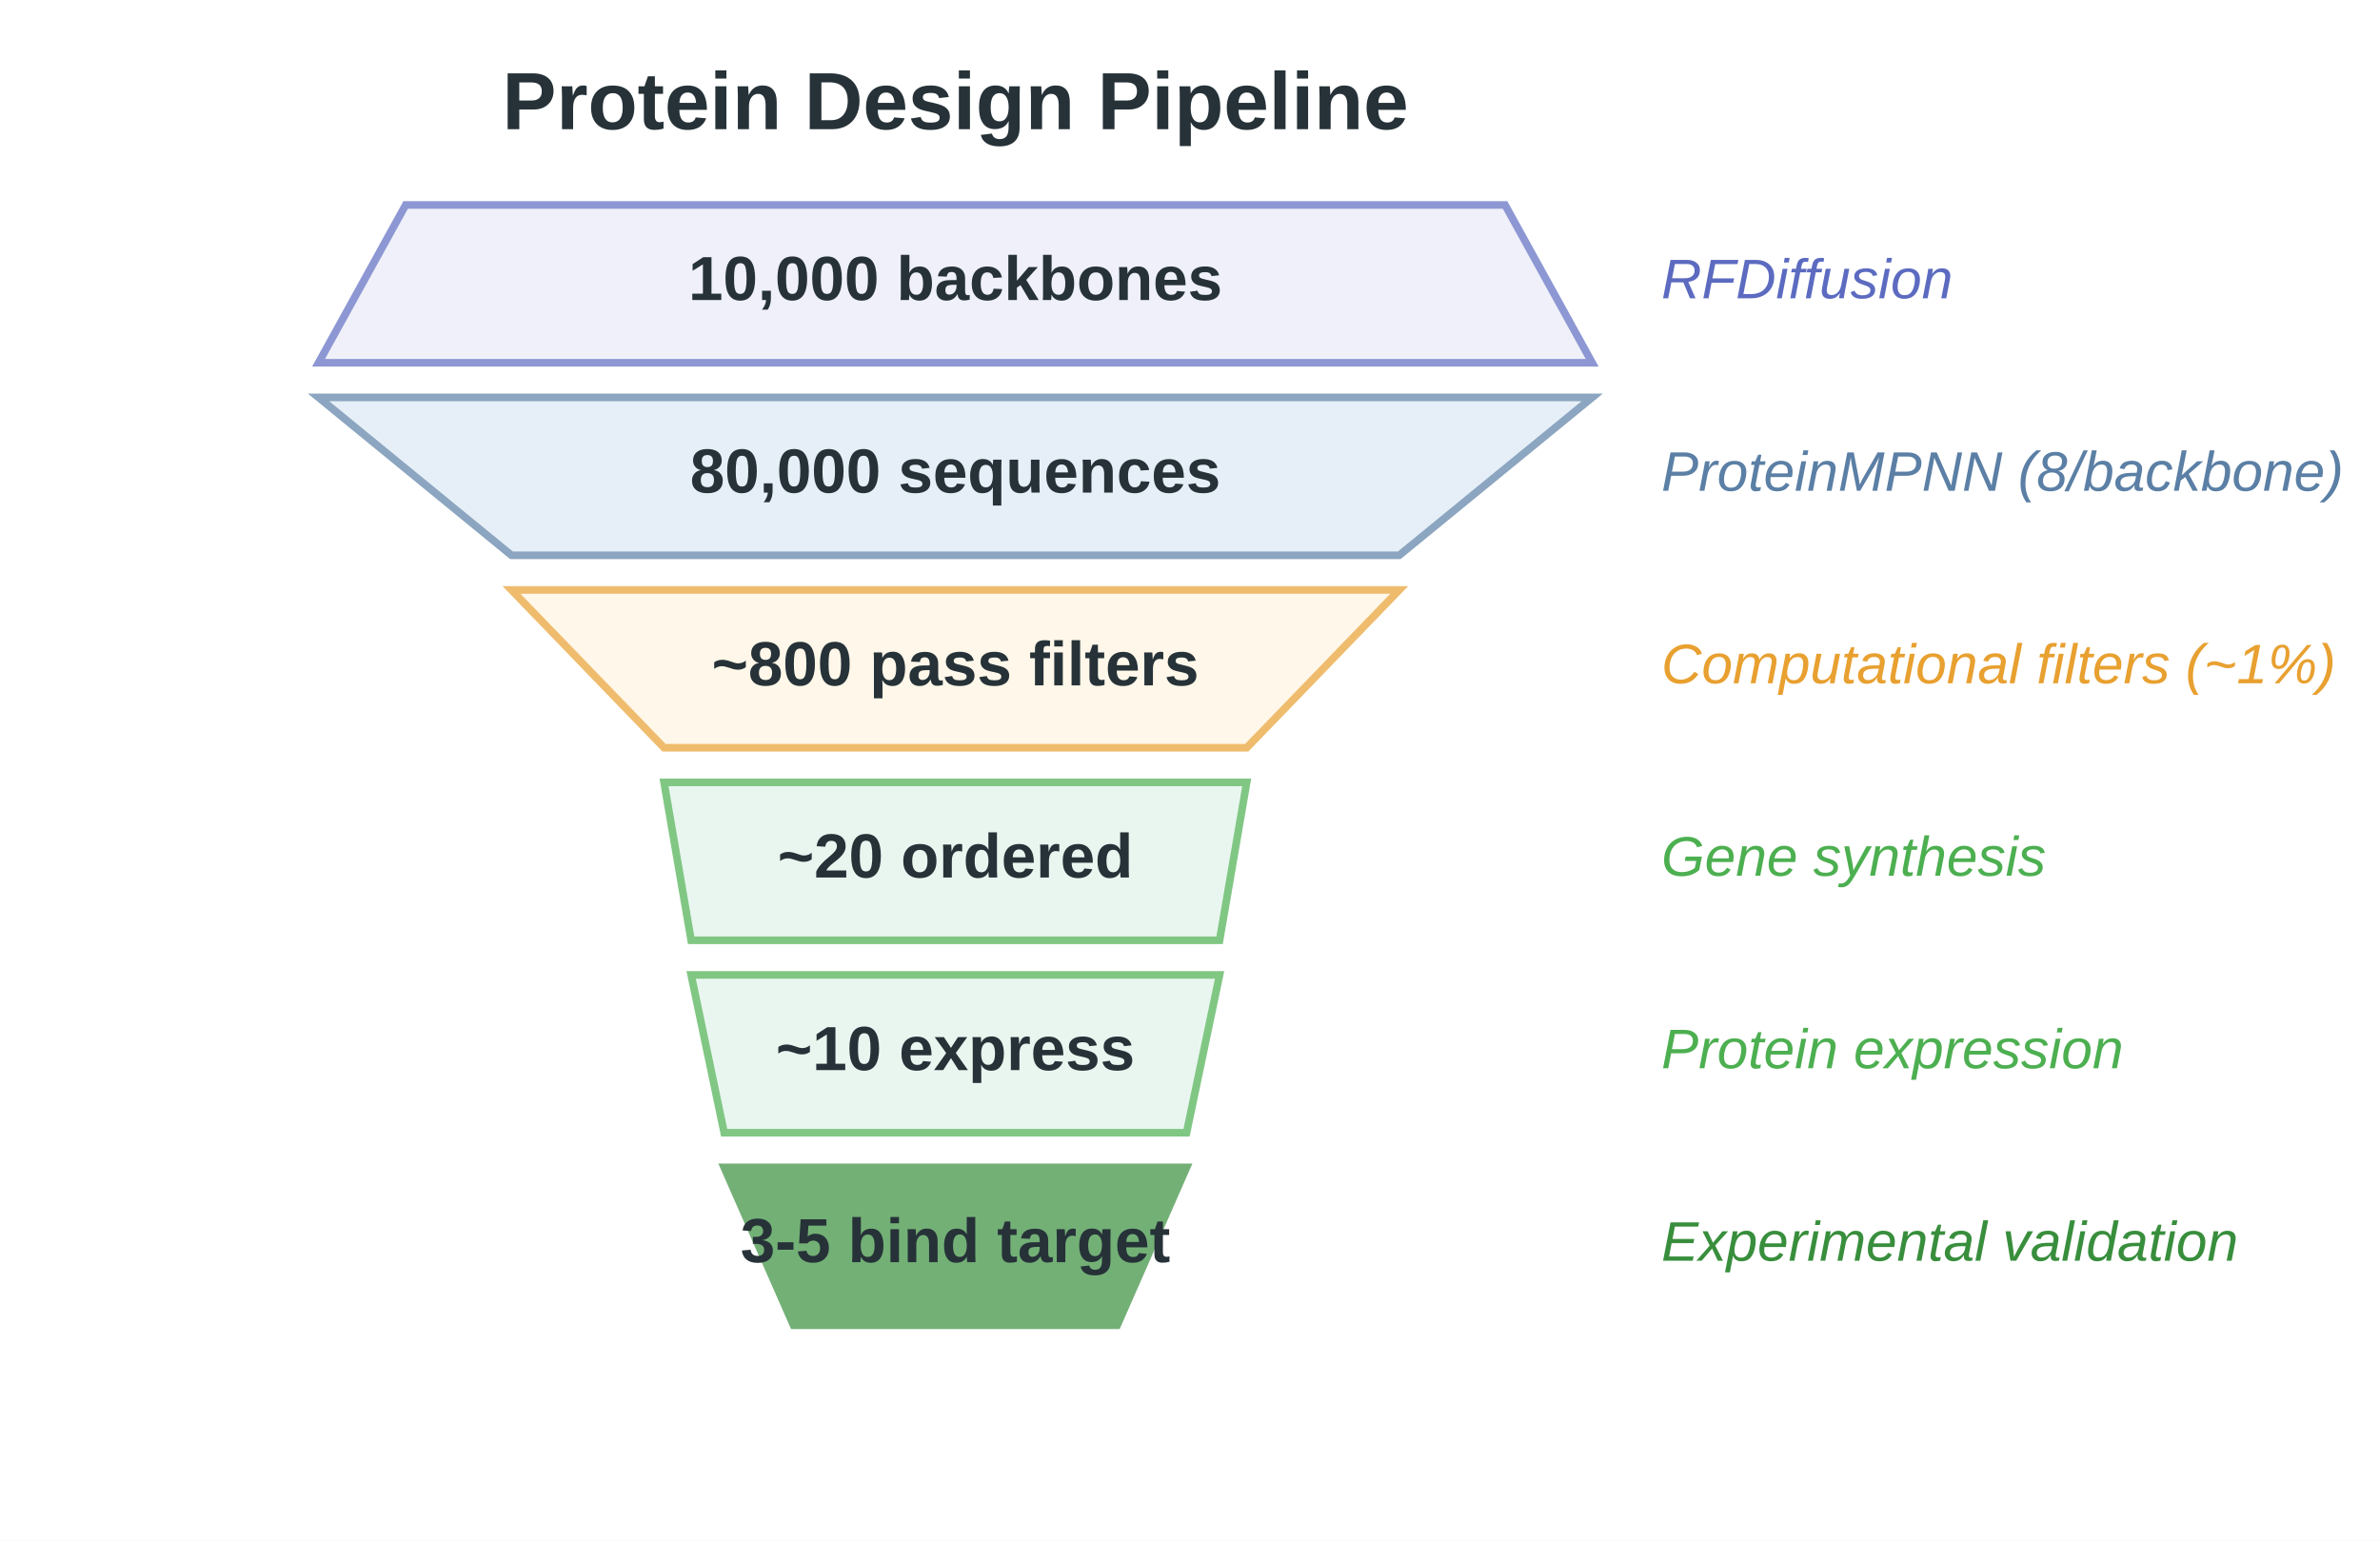
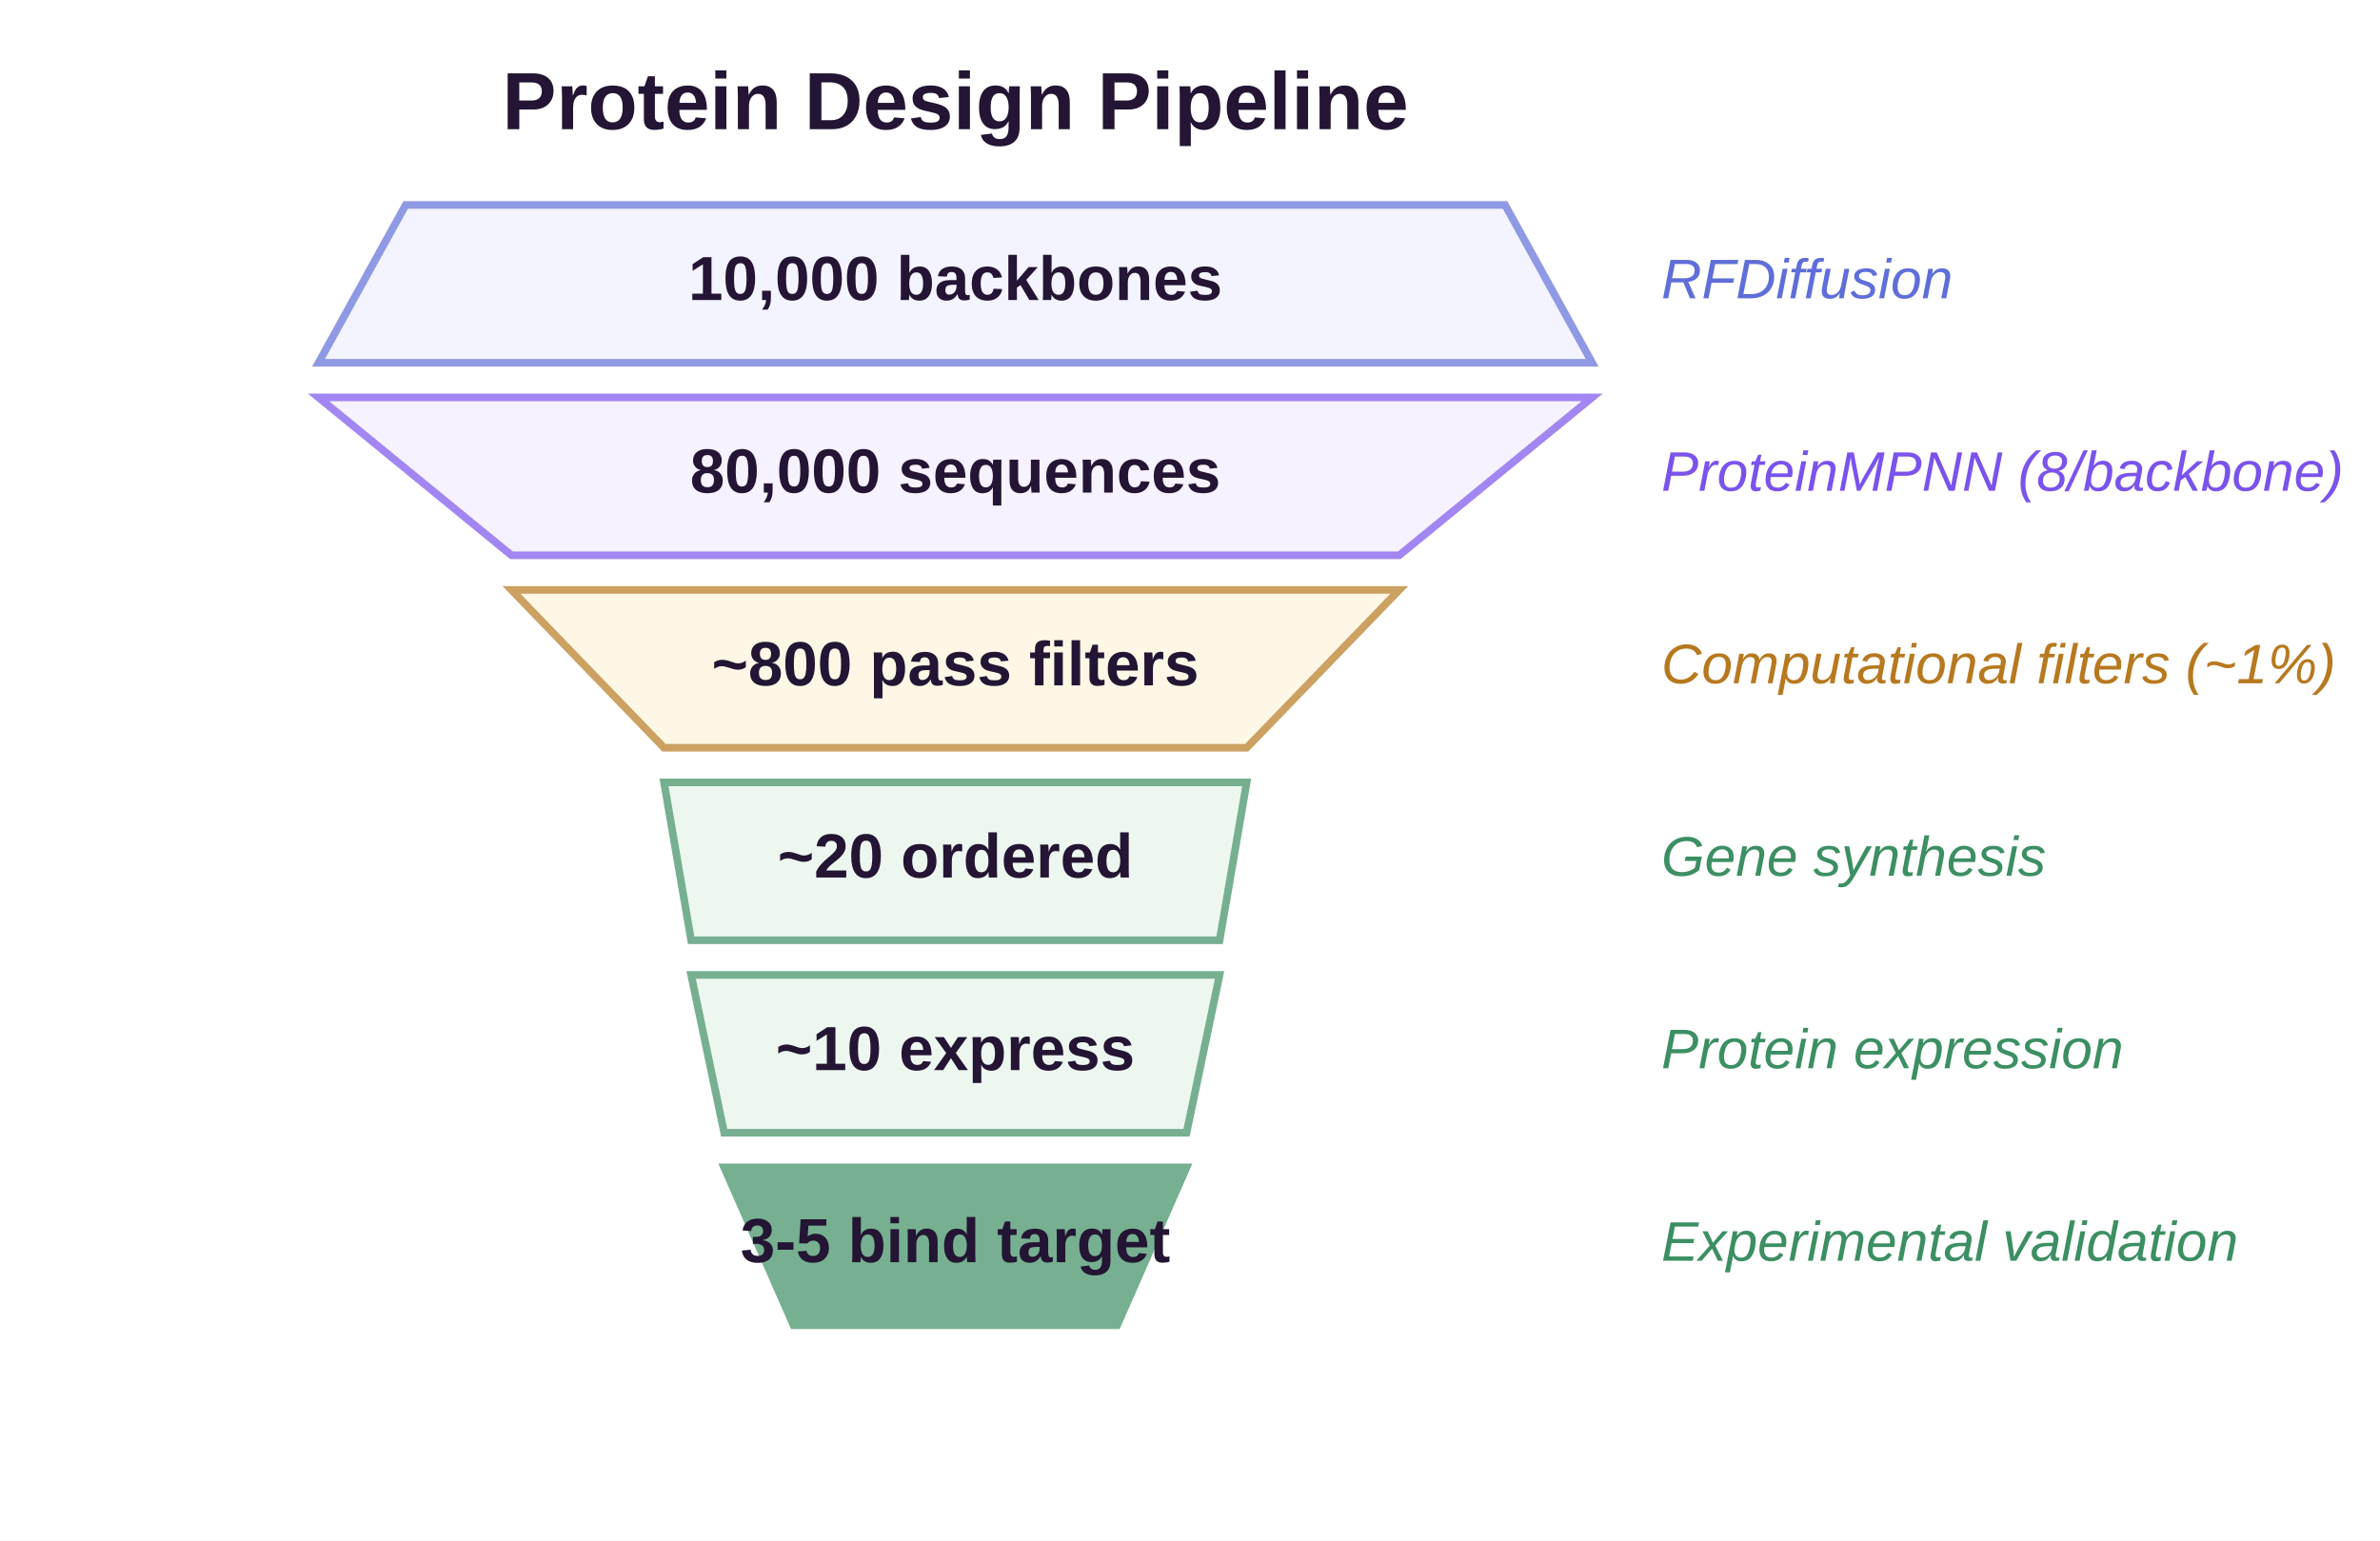
<svg xmlns="http://www.w3.org/2000/svg" width="469.249pt" height="303.84pt" viewBox="0 0 469.249 303.84" version="1.1">
  <defs>
    <style type="text/css">*{stroke-linejoin: round; stroke-linecap: butt}</style>
  </defs>
  <g id="figure_1">
    <g id="patch_1">
      <path d="M 0 303.84  L 469.249 303.84  L 469.249 0  L 0 0  z " style="fill: #ffffff" />
    </g>
    <g id="axes_1">
      <g id="patch_2">
-         <path d="M 79.983 40.414  L 296.743 40.414  L 313.921 71.541  L 62.804 71.541  z " clip-path="url(#p3f1700f020)" style="fill: #e8eaf6; opacity: 0.7; stroke: #5c6bc0; stroke-width: 1.5; stroke-linejoin: miter" />
+         <path d="M 79.983 40.414  L 296.743 40.414  L 313.921 71.541  L 62.804 71.541  z " clip-path="url(#p56841692a7)" style="fill: #eef0ff; opacity: 0.7; stroke: #5f6ed8; stroke-width: 1.5; stroke-linejoin: miter" />
      </g>
      <g id="patch_3">
-         <path d="M 62.804 78.374  L 313.921 78.374  L 275.885 109.5  L 100.84 109.5  z " clip-path="url(#p3f1700f020)" style="fill: #dce8f4; opacity: 0.7; stroke: #5b7fa5; stroke-width: 1.5; stroke-linejoin: miter" />
+         <path d="M 62.804 78.374  L 313.921 78.374  L 275.885 109.5  L 100.84 109.5  z " clip-path="url(#p56841692a7)" style="fill: #f2edff; opacity: 0.7; stroke: #7a53ec; stroke-width: 1.5; stroke-linejoin: miter" />
      </g>
      <g id="patch_4">
-         <path d="M 100.84 116.333  L 275.885 116.333  L 245.802 147.46  L 130.924 147.46  z " clip-path="url(#p3f1700f020)" style="fill: #fff3e0; opacity: 0.7; stroke: #e8a030; stroke-width: 1.5; stroke-linejoin: miter" />
+         <path d="M 100.84 116.333  L 275.885 116.333  L 245.802 147.46  L 130.924 147.46  z " clip-path="url(#p56841692a7)" style="fill: #fff4dc; opacity: 0.7; stroke: #b7791f; stroke-width: 1.5; stroke-linejoin: miter" />
      </g>
      <g id="patch_5">
-         <path d="M 130.924 154.292  L 245.802 154.292  L 240.46 185.419  L 136.266 185.419  z " clip-path="url(#p3f1700f020)" style="fill: #e0f2e9; opacity: 0.7; stroke: #4caf50; stroke-width: 1.5; stroke-linejoin: miter" />
+         <path d="M 130.924 154.292  L 245.802 154.292  L 240.46 185.419  L 136.266 185.419  z " clip-path="url(#p56841692a7)" style="fill: #e5f3ea; opacity: 0.7; stroke: #3c8f63; stroke-width: 1.5; stroke-linejoin: miter" />
      </g>
      <g id="patch_6">
-         <path d="M 136.266 192.252  L 240.46 192.252  L 233.946 223.378  L 142.78 223.378  z " clip-path="url(#p3f1700f020)" style="fill: #e0f2e9; opacity: 0.7; stroke: #4caf50; stroke-width: 1.5; stroke-linejoin: miter" />
+         <path d="M 136.266 192.252  L 240.46 192.252  L 233.946 223.378  L 142.78 223.378  z " clip-path="url(#p56841692a7)" style="fill: #e5f3ea; opacity: 0.7; stroke: #3c8f63; stroke-width: 1.5; stroke-linejoin: miter" />
      </g>
      <g id="patch_7">
-         <path d="M 142.78 230.211  L 233.946 230.211  L 220.271 261.338  L 156.455 261.338  z " clip-path="url(#p3f1700f020)" style="fill: #388e3c; opacity: 0.7; stroke: #388e3c; stroke-width: 1.5; stroke-linejoin: miter" />
+         <path d="M 142.78 230.211  L 233.946 230.211  L 220.271 261.338  L 156.455 261.338  z " clip-path="url(#p56841692a7)" style="fill: #3c8f63; opacity: 0.7; stroke: #3c8f63; stroke-width: 1.5; stroke-linejoin: miter" />
      </g>
      <g id="text_1">
-         <text style="font-weight: 700; font-size: 16px; font-family: 'Arial'; text-anchor: middle; fill: #263238" x="188.363" y="25.477" transform="rotate(-0 188.363 25.47725)">Protein Design Pipeline</text>
+         <text style="font-weight: 700; font-size: 16px; font-family: 'Arial'; text-anchor: middle; fill: #231533" x="188.363" y="25.477" transform="rotate(-0 188.363 25.47725)">Protein Design Pipeline</text>
      </g>
      <g id="text_2">
-         <text style="font-style: italic; font-size: 11px; font-family: 'Arial'; text-anchor: start; fill: #5c6bc0" x="327.554" y="58.821" transform="rotate(-0 327.5535 58.82143)">RFDiffusion</text>
+         <text style="font-style: italic; font-size: 11px; font-family: 'Arial'; text-anchor: start; fill: #5f6ed8" x="327.554" y="58.821" transform="rotate(-0 327.5535 58.82143)">RFDiffusion</text>
      </g>
      <g id="text_3">
-         <text style="font-style: italic; font-size: 11px; font-family: 'Arial'; text-anchor: start; fill: #5b7fa5" x="327.554" y="96.783" transform="rotate(-0 327.5535 96.78335)">ProteinMPNN (8/backbone)</text>
+         <text style="font-style: italic; font-size: 11px; font-family: 'Arial'; text-anchor: start; fill: #7a53ec" x="327.554" y="96.783" transform="rotate(-0 327.5535 96.78335)">ProteinMPNN (8/backbone)</text>
      </g>
      <g id="text_4">
-         <text style="font-style: italic; font-size: 11px; font-family: 'Arial'; text-anchor: start; fill: #e8a030" x="327.554" y="134.743" transform="rotate(-0 327.5535 134.7427)">Computational filters (~1%)</text>
+         <text style="font-style: italic; font-size: 11px; font-family: 'Arial'; text-anchor: start; fill: #b7791f" x="327.554" y="134.743" transform="rotate(-0 327.5535 134.7427)">Computational filters (~1%)</text>
      </g>
      <g id="text_5">
-         <text style="font-style: italic; font-size: 11px; font-family: 'Arial'; text-anchor: start; fill: #4caf50" x="327.554" y="172.702" transform="rotate(-0 327.5535 172.702)">Gene synthesis</text>
+         <text style="font-style: italic; font-size: 11px; font-family: 'Arial'; text-anchor: start; fill: #3c8f63" x="327.554" y="172.702" transform="rotate(-0 327.5535 172.702)">Gene synthesis</text>
      </g>
      <g id="text_6">
-         <text style="font-style: italic; font-size: 11px; font-family: 'Arial'; text-anchor: start; fill: #4caf50" x="327.554" y="210.659" transform="rotate(-0 327.5535 210.6588)">Protein expression</text>
+         <text style="font-style: italic; font-size: 11px; font-family: 'Arial'; text-anchor: start; fill: #3c8f63" x="327.554" y="210.659" transform="rotate(-0 327.5535 210.6588)">Protein expression</text>
      </g>
      <g id="text_7">
-         <text style="font-style: italic; font-size: 11px; font-family: 'Arial'; text-anchor: start; fill: #388e3c" x="327.554" y="248.618" transform="rotate(-0 327.5535 248.6182)">Experimental validation</text>
+         <text style="font-style: italic; font-size: 11px; font-family: 'Arial'; text-anchor: start; fill: #3c8f63" x="327.554" y="248.618" transform="rotate(-0 327.5535 248.6182)">Experimental validation</text>
      </g>
      <g id="text_8">
-         <text style="font-weight: 700; font-size: 12.3px; font-family: 'Arial'; text-anchor: middle; fill: #263238" x="188.363" y="59.166" transform="rotate(-0 188.363 59.16615)">10,000 backbones</text>
+         <text style="font-weight: 700; font-size: 12.3px; font-family: 'Arial'; text-anchor: middle; fill: #231533" x="188.363" y="59.166" transform="rotate(-0 188.363 59.16615)">10,000 backbones</text>
      </g>
      <g id="text_9">
-         <text style="font-weight: 700; font-size: 12.3px; font-family: 'Arial'; text-anchor: middle; fill: #263238" x="188.363" y="97.144" transform="rotate(-0 188.363 97.14375)">80,000 sequences</text>
+         <text style="font-weight: 700; font-size: 12.3px; font-family: 'Arial'; text-anchor: middle; fill: #231533" x="188.363" y="97.144" transform="rotate(-0 188.363 97.14375)">80,000 sequences</text>
      </g>
      <g id="text_10">
-         <text style="font-weight: 700; font-size: 12.3px; font-family: 'Arial'; text-anchor: middle; fill: #263238" x="188.363" y="135.16" transform="rotate(-0 188.363 135.1598)">~800 pass filters</text>
+         <text style="font-weight: 700; font-size: 12.3px; font-family: 'Arial'; text-anchor: middle; fill: #231533" x="188.363" y="135.16" transform="rotate(-0 188.363 135.1598)">~800 pass filters</text>
      </g>
      <g id="text_11">
-         <text style="font-weight: 700; font-size: 12.3px; font-family: 'Arial'; text-anchor: middle; fill: #263238" x="188.363" y="173.044" transform="rotate(-0 188.363 173.0442)">~20 ordered</text>
+         <text style="font-weight: 700; font-size: 12.3px; font-family: 'Arial'; text-anchor: middle; fill: #231533" x="188.363" y="173.044" transform="rotate(-0 188.363 173.0442)">~20 ordered</text>
      </g>
      <g id="text_12">
-         <text style="font-weight: 700; font-size: 12.3px; font-family: 'Arial'; text-anchor: middle; fill: #263238" x="188.363" y="211.022" transform="rotate(-0 188.363 211.0218)">~10 express</text>
+         <text style="font-weight: 700; font-size: 12.3px; font-family: 'Arial'; text-anchor: middle; fill: #231533" x="188.363" y="211.022" transform="rotate(-0 188.363 211.0218)">~10 express</text>
      </g>
      <g id="text_13">
-         <text style="font-weight: 700; font-size: 12.3px; font-family: 'Arial'; text-anchor: middle; fill: #263238" x="188.363" y="248.9" transform="rotate(-0 188.363 248.9004)">3-5 bind target</text>
+         <text style="font-weight: 700; font-size: 12.3px; font-family: 'Arial'; text-anchor: middle; fill: #231533" x="188.363" y="248.9" transform="rotate(-0 188.363 248.9004)">3-5 bind target</text>
      </g>
    </g>
  </g>
  <defs>
-     <clipPath id="p3f1700f020">
+     <clipPath id="p56841692a7">
      <rect x="7.2" y="7.2" width="394.612" height="289.44" />
    </clipPath>
  </defs>
</svg>
